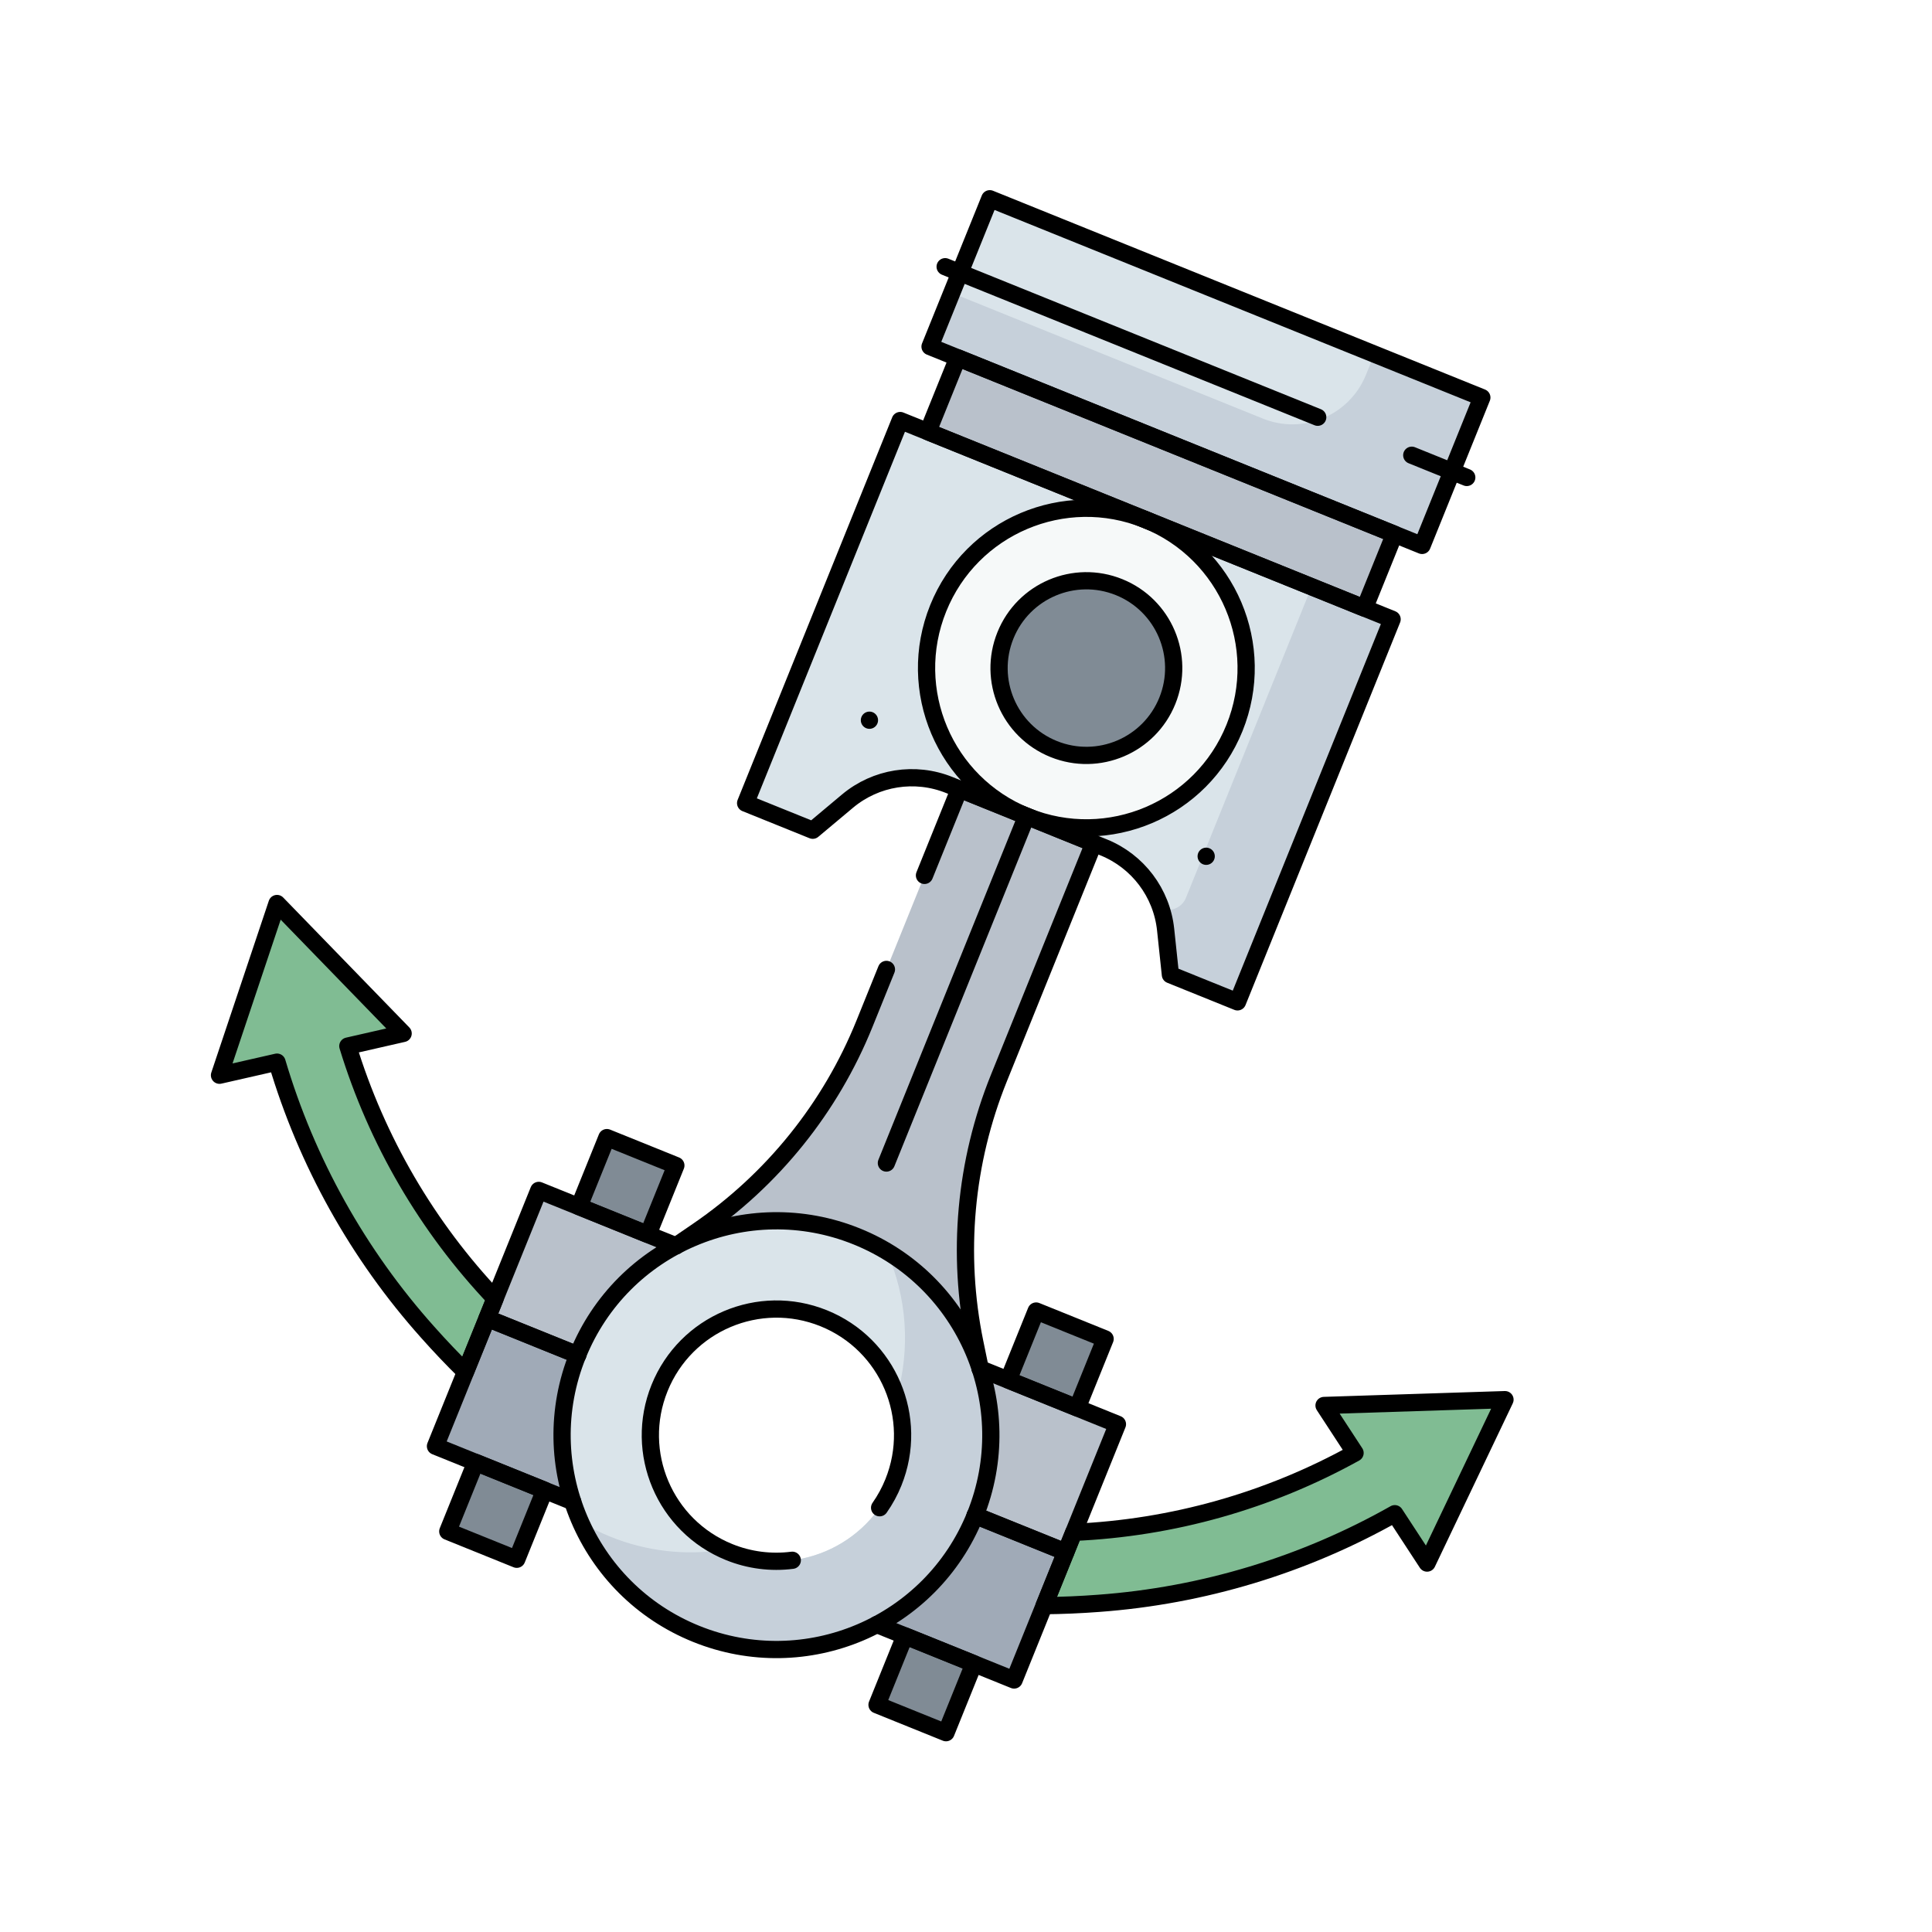
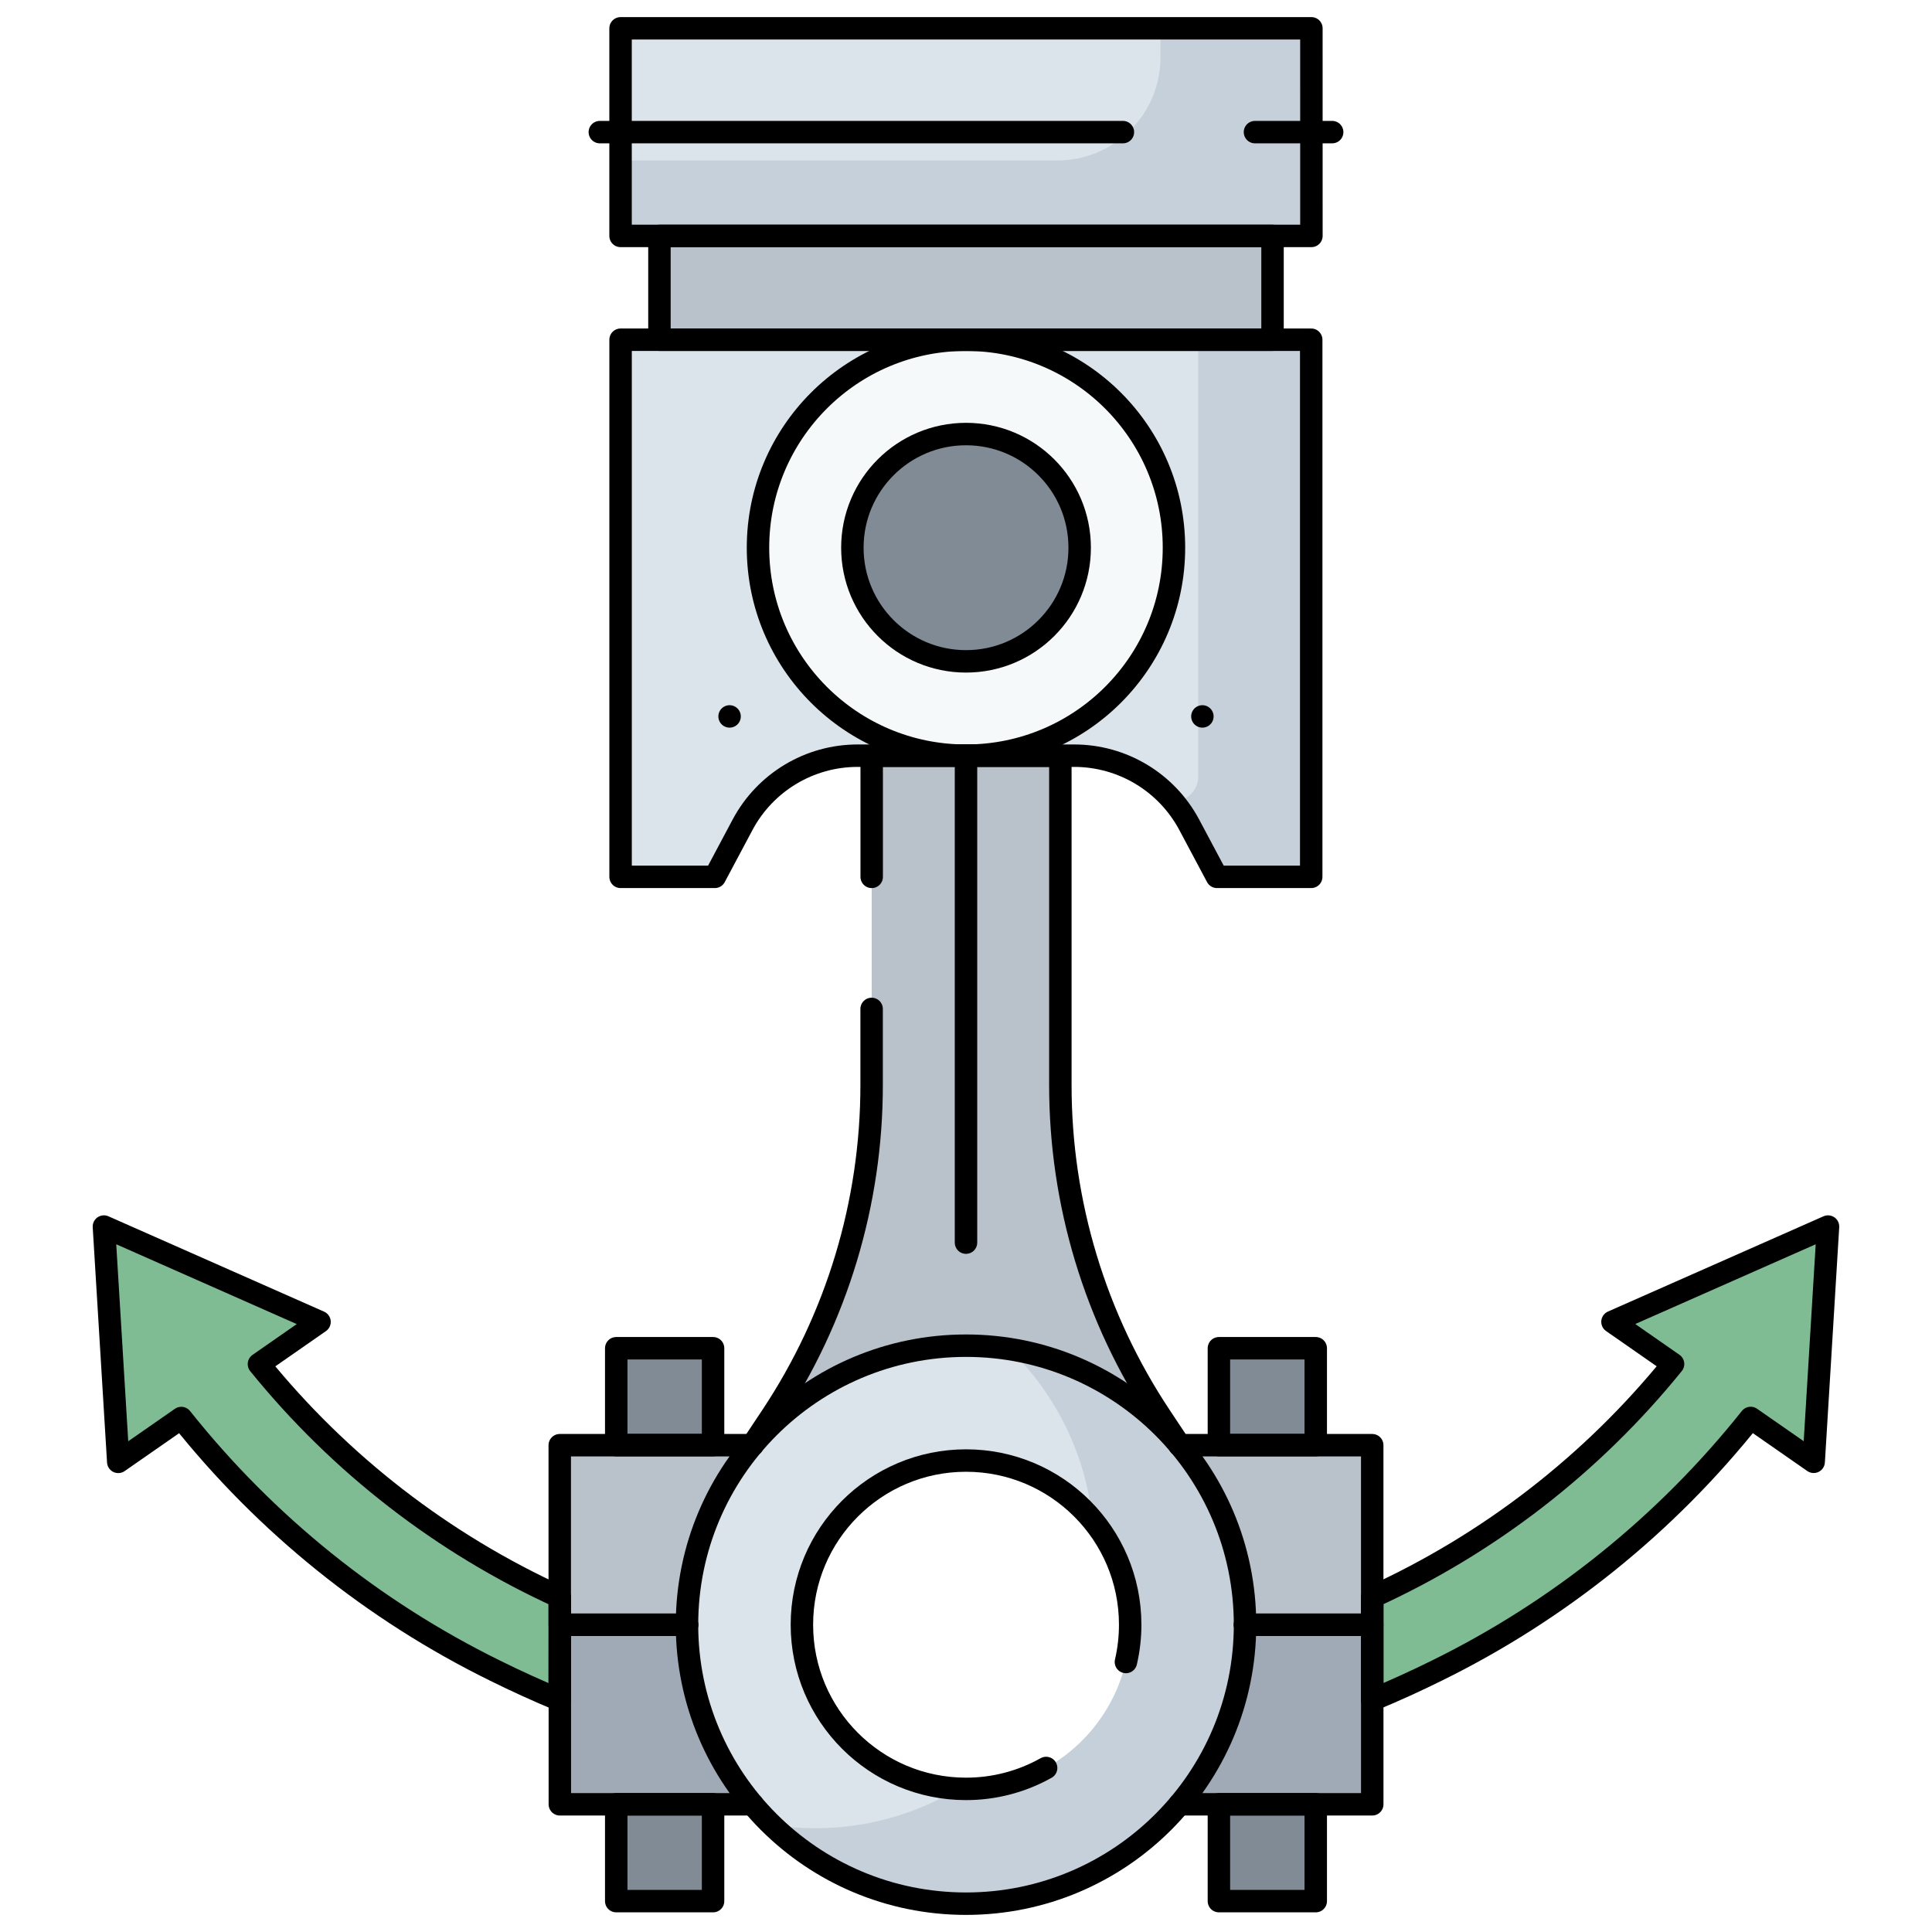
- <svg xmlns="http://www.w3.org/2000/svg" width="112.086" height="112.086" viewBox="0 0 112.086 112.086">
+ <svg xmlns="http://www.w3.org/2000/svg" width="86.102" height="86.102" viewBox="0 0 86.102 86.102">
  <defs>
    <clipPath id="clip-path">
      <path id="path10448" d="M0-682.665H86.1v86.1H0Z" transform="translate(0 682.665)" />
    </clipPath>
  </defs>
-   <g id="g10440" transform="translate(-223.477 632.956) rotate(22)">
+   <g id="g10440" transform="translate(0 682.665)">
    <path id="path10442" d="M250.068-663.412H219.279v-9.252h30.788Z" transform="translate(-191.623 -8.739)" fill="#dae4ea" />
    <g id="g10444" transform="translate(0 -682.665)">
      <g id="g10446" clip-path="url(#clip-path)">
        <g id="g10452" transform="translate(27.657 1.261)">
          <path id="path10454" d="M-166.712,0V1.292a4.6,4.6,0,0,1-4.6,4.6h-19.464V9.253h30.788V0Z" transform="translate(190.773)" fill="#c6d0da" />
        </g>
        <path id="path10456" d="M260.337-599.305H233.014v4.626h27.323Z" transform="translate(-203.625 609.819)" fill="#b9c1cb" />
        <g id="g10458" transform="translate(27.657 15.14)">
          <path id="path10460" d="M0,0V23.938H4.2l1.237-2.322a5.809,5.809,0,0,1,5.127-3.078h9.651a5.809,5.809,0,0,1,5.127,3.078l1.237,2.322h4.2V0Z" fill="#dae4ea" />
        </g>
        <g id="g10462" transform="translate(52.294 15.14)">
          <path id="path10464" d="M-7.663,0V19.469a1.106,1.106,0,0,1-1.106,1.106h0a5.814,5.814,0,0,1,.709,1.041l1.237,2.322h4.2V0Z" transform="translate(8.769)" fill="#c6d0da" />
        </g>
        <g id="g10466" transform="translate(33.781 15.14)">
          <path id="path10468" d="M-128.448-64.223a9.269,9.269,0,0,1-9.269,9.269,9.269,9.269,0,0,1-9.269-9.269,9.269,9.269,0,0,1,9.269-9.269,9.269,9.269,0,0,1,9.269,9.269" transform="translate(146.986 73.492)" fill="#f6f9f9" />
        </g>
        <g id="g10470" transform="translate(37.986 19.344)">
          <path id="path10472" d="M-70.189-35.094a5.065,5.065,0,0,1-5.065,5.065,5.065,5.065,0,0,1-5.065-5.065,5.065,5.065,0,0,1,5.065-5.065,5.065,5.065,0,0,1,5.065,5.065" transform="translate(80.32 40.159)" fill="#808b95" />
        </g>
        <g id="g10474" transform="translate(30.617 59.973)">
          <path id="path10476" d="M-86.15-136.836a7.316,7.316,0,0,1-7.315-7.316,7.316,7.316,0,0,1,7.315-7.315,7.316,7.316,0,0,1,7.315,7.315,7.316,7.316,0,0,1-7.315,7.316m0-19.749a12.434,12.434,0,0,0-12.434,12.434A12.434,12.434,0,0,0-86.15-131.717a12.434,12.434,0,0,0,12.434-12.434A12.434,12.434,0,0,0-86.15-156.585" transform="translate(98.584 156.585)" fill="#dae4ea" />
        </g>
        <g id="g10478" transform="translate(34.39 60.122)">
          <path id="path10480" d="M-73.415,0a12.4,12.4,0,0,1,3.706,7.626,7.285,7.285,0,0,1,1.675,4.659A7.316,7.316,0,0,1-75.349,19.6q-.171,0-.341-.008a12.376,12.376,0,0,1-6.386,1.763,12.519,12.519,0,0,1-1.935-.15,12.393,12.393,0,0,0,8.661,3.513A12.434,12.434,0,0,0-62.915,12.284,12.437,12.437,0,0,0-73.415,0" transform="translate(84.01)" fill="#c6d0da" />
        </g>
        <g id="g10482" transform="translate(33.536 33.679)">
          <path id="path10484" d="M-95.056-101.747v-14.685h-8.408v14.685a26.649,26.649,0,0,1-4.459,14.757l-.852,1.281a12.407,12.407,0,0,1,9.515-4.43,12.407,12.407,0,0,1,9.515,4.43l-.852-1.281a26.649,26.649,0,0,1-4.459-14.757" transform="translate(108.776 116.432)" fill="#b9c1cb" />
        </g>
        <path id="path10486" d="M435.016-201.948H430.7v-4.316h4.316Z" transform="translate(-376.378 266.35)" fill="#808b95" />
        <path id="path10488" d="M435.016-40.806H430.7v-4.316h4.316Z" transform="translate(-376.378 125.532)" fill="#808b95" />
        <g id="g10490" transform="translate(52.566 64.402)">
          <path id="path10492" d="M0,0A12.384,12.384,0,0,1,2.919,8H8.59V0Z" fill="#b9c1cb" />
        </g>
        <g id="g10494" transform="translate(52.566 72.406)">
          <path id="path10496" d="M-20.223,0a12.385,12.385,0,0,1-2.919,8h8.59V0Z" transform="translate(23.141)" fill="#a0aab7" />
        </g>
        <path id="path10498" d="M217.747-201.948h4.316v-4.316h-4.316Z" transform="translate(-190.284 266.35)" fill="#808b95" />
        <path id="path10500" d="M217.747-40.806h4.316v-4.316h-4.316Z" transform="translate(-190.284 125.532)" fill="#808b95" />
        <g id="g10502" transform="translate(24.946 64.402)">
          <path id="path10504" d="M-59.514,0a12.384,12.384,0,0,0-2.919,8H-68.1V0Z" transform="translate(68.104)" fill="#b9c1cb" />
        </g>
        <g id="g10506" transform="translate(24.946 72.406)">
          <path id="path10508" d="M-39.292,0a12.385,12.385,0,0,0,2.919,8h-8.59V0Z" transform="translate(44.963)" fill="#a0aab7" />
        </g>
        <g id="g10510" transform="translate(4.634 54.663)">
          <path id="path10512" d="M-140.733-122.94v-1.232a36.991,36.991,0,0,1-13.406-10.383l2.7-1.88-9.609-4.249.639,10.487,2.809-1.954a40.976,40.976,0,0,0,13.984,11.258q1.412.7,2.88,1.309Zm56.522-17.744L-84.85-130.2l-2.809-1.954a40.977,40.977,0,0,1-13.984,11.258q-1.412.7-2.88,1.309v-4.588a36.991,36.991,0,0,0,13.406-10.383l-2.7-1.88Z" transform="translate(161.045 140.684)" fill="#80bc93" />
        </g>
        <path id="path10514" d="M250.068-663.412H219.279v-9.252h30.788Z" transform="translate(-191.623 673.926)" fill="none" stroke="#000" stroke-linecap="round" stroke-linejoin="round" stroke-miterlimit="10" stroke-width="1" />
        <path id="path10516" d="M260.337-599.305H233.014v4.626h27.323Z" transform="translate(-203.625 609.819)" fill="none" stroke="#000" stroke-linecap="round" stroke-linejoin="round" stroke-miterlimit="10" stroke-width="1" />
        <g id="g10518" transform="translate(55.929 5.888)">
          <path id="path10520" d="M0,0H3.441" fill="none" stroke="#000" stroke-linecap="round" stroke-linejoin="round" stroke-miterlimit="10" stroke-width="1" />
        </g>
        <g id="g10522" transform="translate(26.732 5.888)">
          <path id="path10524" d="M0,0H23.312" fill="none" stroke="#000" stroke-linecap="round" stroke-linejoin="round" stroke-miterlimit="10" stroke-width="1" />
        </g>
        <g id="g10526" transform="translate(27.657 15.14)">
          <path id="path10528" d="M0,0V23.938H4.2l1.237-2.322a5.809,5.809,0,0,1,5.127-3.078h9.651a5.809,5.809,0,0,1,5.127,3.078l1.237,2.322h4.2V0Z" fill="none" stroke="#000" stroke-linecap="round" stroke-linejoin="round" stroke-miterlimit="10" stroke-width="1" />
        </g>
        <g id="g10530" transform="translate(33.781 15.14)">
          <path id="path10532" d="M-128.448-64.223a9.269,9.269,0,0,1-9.269,9.269,9.269,9.269,0,0,1-9.269-9.269,9.269,9.269,0,0,1,9.269-9.269A9.269,9.269,0,0,1-128.448-64.223Z" transform="translate(146.986 73.492)" fill="none" stroke="#000" stroke-linecap="round" stroke-linejoin="round" stroke-miterlimit="10" stroke-width="1" />
        </g>
        <g id="g10534" transform="translate(37.986 19.344)">
          <path id="path10536" d="M-70.189-35.094a5.065,5.065,0,0,1-5.065,5.065,5.065,5.065,0,0,1-5.065-5.065,5.065,5.065,0,0,1,5.065-5.065A5.065,5.065,0,0,1-70.189-35.094Z" transform="translate(80.32 40.159)" fill="none" stroke="#000" stroke-linecap="round" stroke-linejoin="round" stroke-miterlimit="10" stroke-width="1" />
        </g>
        <g id="g10538" transform="translate(30.617 59.972)">
          <path id="path10540" d="M-172.3-86.15a12.434,12.434,0,0,1-12.434,12.434A12.434,12.434,0,0,1-197.169-86.15a12.434,12.434,0,0,1,12.434-12.434A12.434,12.434,0,0,1-172.3-86.15Z" transform="translate(197.169 98.584)" fill="none" stroke="#000" stroke-linecap="round" stroke-linejoin="round" stroke-miterlimit="10" stroke-width="1" />
        </g>
        <g id="g10542" transform="translate(35.735 65.091)">
          <path id="path10544" d="M-75.431-94.932A7.281,7.281,0,0,1-79-94a7.315,7.315,0,0,1-7.315-7.316A7.315,7.315,0,0,1-79-108.633a7.316,7.316,0,0,1,7.315,7.315,7.345,7.345,0,0,1-.19,1.663" transform="translate(86.318 108.633)" fill="none" stroke="#000" stroke-linecap="round" stroke-linejoin="round" stroke-miterlimit="10" stroke-width="1" />
        </g>
        <g id="g10546" transform="translate(53.586 31.928)">
          <path id="path10548" d="M0,0H0" fill="none" stroke="#000" stroke-linecap="round" stroke-linejoin="round" stroke-miterlimit="10" stroke-width="1" />
        </g>
        <g id="g10550" transform="translate(32.515 31.928)">
          <path id="path10552" d="M0,0H0" fill="none" stroke="#000" stroke-linecap="round" stroke-linejoin="round" stroke-miterlimit="10" stroke-width="1" />
        </g>
        <g id="g10554" transform="translate(43.051 33.679)">
          <path id="path10556" d="M0,0V21.7" fill="none" stroke="#000" stroke-linecap="round" stroke-linejoin="round" stroke-miterlimit="10" stroke-width="1" />
        </g>
        <g id="g10558" transform="translate(38.847 33.679)">
          <path id="path10560" d="M-95.056-212.871l-.852-1.281a26.649,26.649,0,0,1-4.459-14.757v-14.685h-8.408v5.4" transform="translate(108.776 243.594)" fill="none" stroke="#000" stroke-linecap="round" stroke-linejoin="round" stroke-miterlimit="10" stroke-width="1" />
        </g>
        <g id="g10562" transform="translate(33.536 44.964)">
          <path id="path10564" d="M-36.8,0V3.4a26.649,26.649,0,0,1-4.459,14.757l-.852,1.281" transform="translate(42.109)" fill="none" stroke="#000" stroke-linecap="round" stroke-linejoin="round" stroke-miterlimit="10" stroke-width="1" />
        </g>
        <path id="path10566" d="M435.016-201.948H430.7v-4.316h4.316Z" transform="translate(-376.378 266.35)" fill="none" stroke="#000" stroke-linecap="round" stroke-linejoin="round" stroke-miterlimit="10" stroke-width="1" />
        <path id="path10568" d="M435.016-40.806H430.7v-4.316h4.316Z" transform="translate(-376.378 125.532)" fill="none" stroke="#000" stroke-linecap="round" stroke-linejoin="round" stroke-miterlimit="10" stroke-width="1" />
        <g id="g10570" transform="translate(52.566 64.402)">
          <path id="path10572" d="M-20.223-55.458h5.671v-8h-8.59" transform="translate(23.141 63.463)" fill="none" stroke="#000" stroke-linecap="round" stroke-linejoin="round" stroke-miterlimit="10" stroke-width="1" />
        </g>
        <g id="g10574" transform="translate(52.566 72.406)">
          <path id="path10576" d="M0-55.459H8.59v-8H2.919" transform="translate(0 63.464)" fill="none" stroke="#000" stroke-linecap="round" stroke-linejoin="round" stroke-miterlimit="10" stroke-width="1" />
        </g>
        <path id="path10578" d="M217.747-201.948h4.316v-4.316h-4.316Z" transform="translate(-190.284 266.35)" fill="none" stroke="#000" stroke-linecap="round" stroke-linejoin="round" stroke-miterlimit="10" stroke-width="1" />
        <path id="path10580" d="M217.747-40.806h4.316v-4.316h-4.316Z" transform="translate(-190.284 125.532)" fill="none" stroke="#000" stroke-linecap="round" stroke-linejoin="round" stroke-miterlimit="10" stroke-width="1" />
        <g id="g10582" transform="translate(24.946 64.402)">
          <path id="path10584" d="M-39.292-55.458h-5.671v-8h8.59" transform="translate(44.963 63.463)" fill="none" stroke="#000" stroke-linecap="round" stroke-linejoin="round" stroke-miterlimit="10" stroke-width="1" />
        </g>
        <g id="g10586" transform="translate(24.946 72.406)">
          <path id="path10588" d="M-59.514-55.459H-68.1v-8h5.671" transform="translate(68.104 63.464)" fill="none" stroke="#000" stroke-linecap="round" stroke-linejoin="round" stroke-miterlimit="10" stroke-width="1" />
        </g>
        <g id="g10590" transform="translate(4.634 54.663)">
          <path id="path10592" d="M-140.733-122.94v-1.232a36.991,36.991,0,0,1-13.406-10.383l2.7-1.88-9.609-4.249.639,10.487,2.809-1.954a40.976,40.976,0,0,0,13.984,11.258q1.412.7,2.88,1.309Zm56.522-17.744L-84.85-130.2l-2.809-1.954a40.977,40.977,0,0,1-13.984,11.258q-1.412.7-2.88,1.309v-4.588a36.991,36.991,0,0,0,13.406-10.383l-2.7-1.88Z" transform="translate(161.045 140.684)" fill="none" stroke="#000" stroke-linecap="round" stroke-linejoin="round" stroke-miterlimit="10" stroke-width="1" />
        </g>
      </g>
    </g>
  </g>
</svg>
